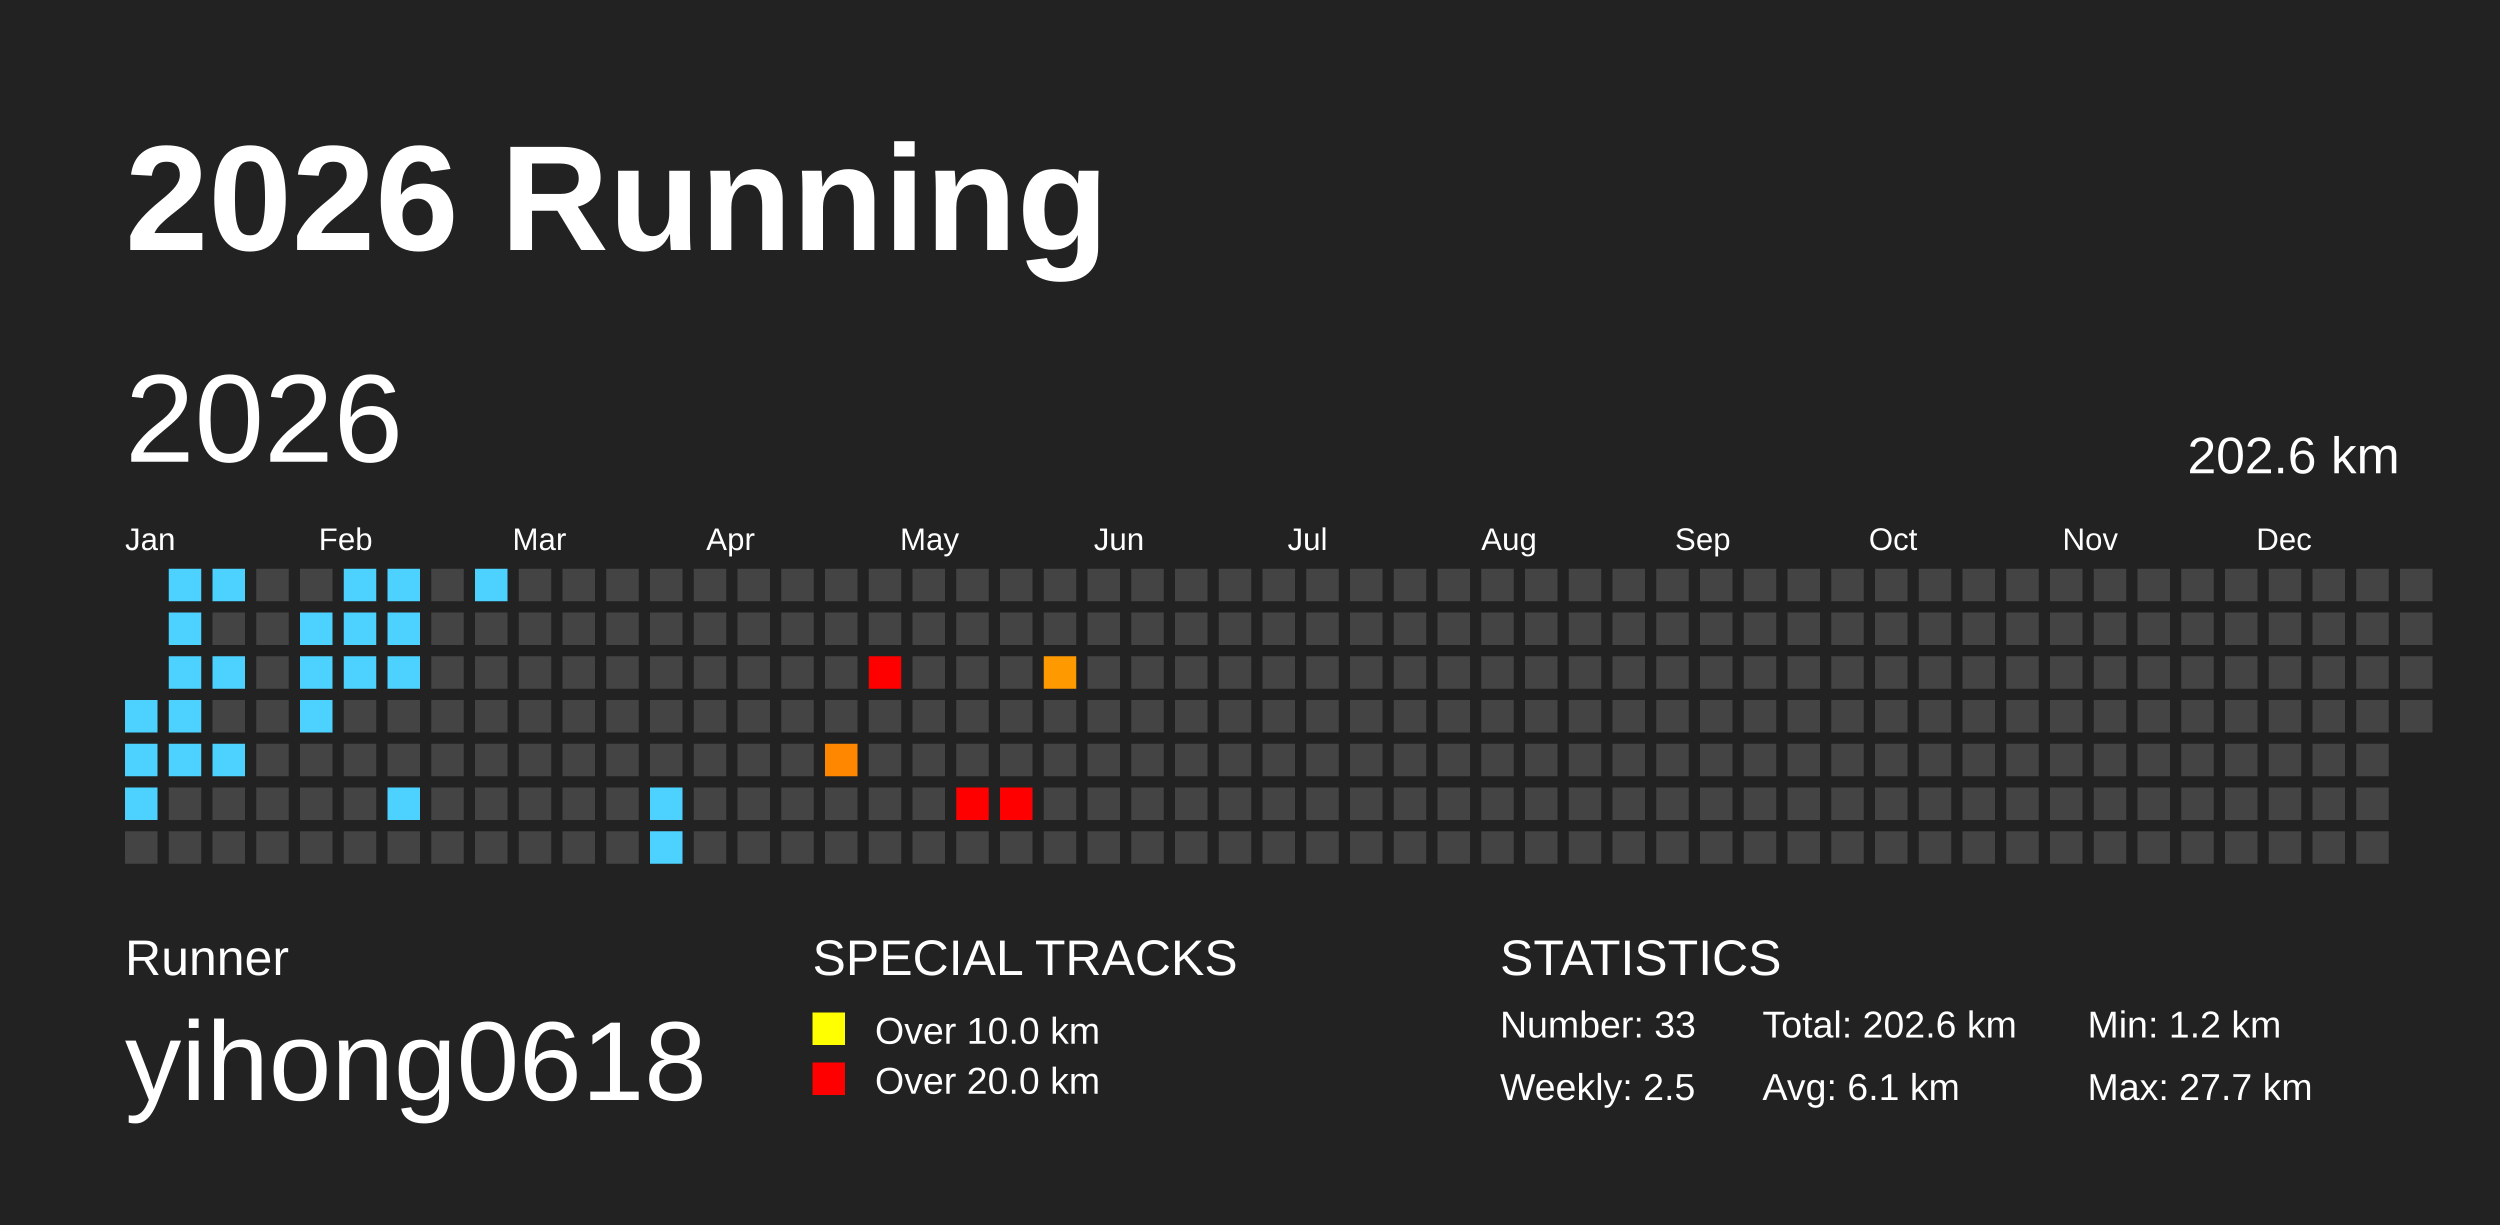
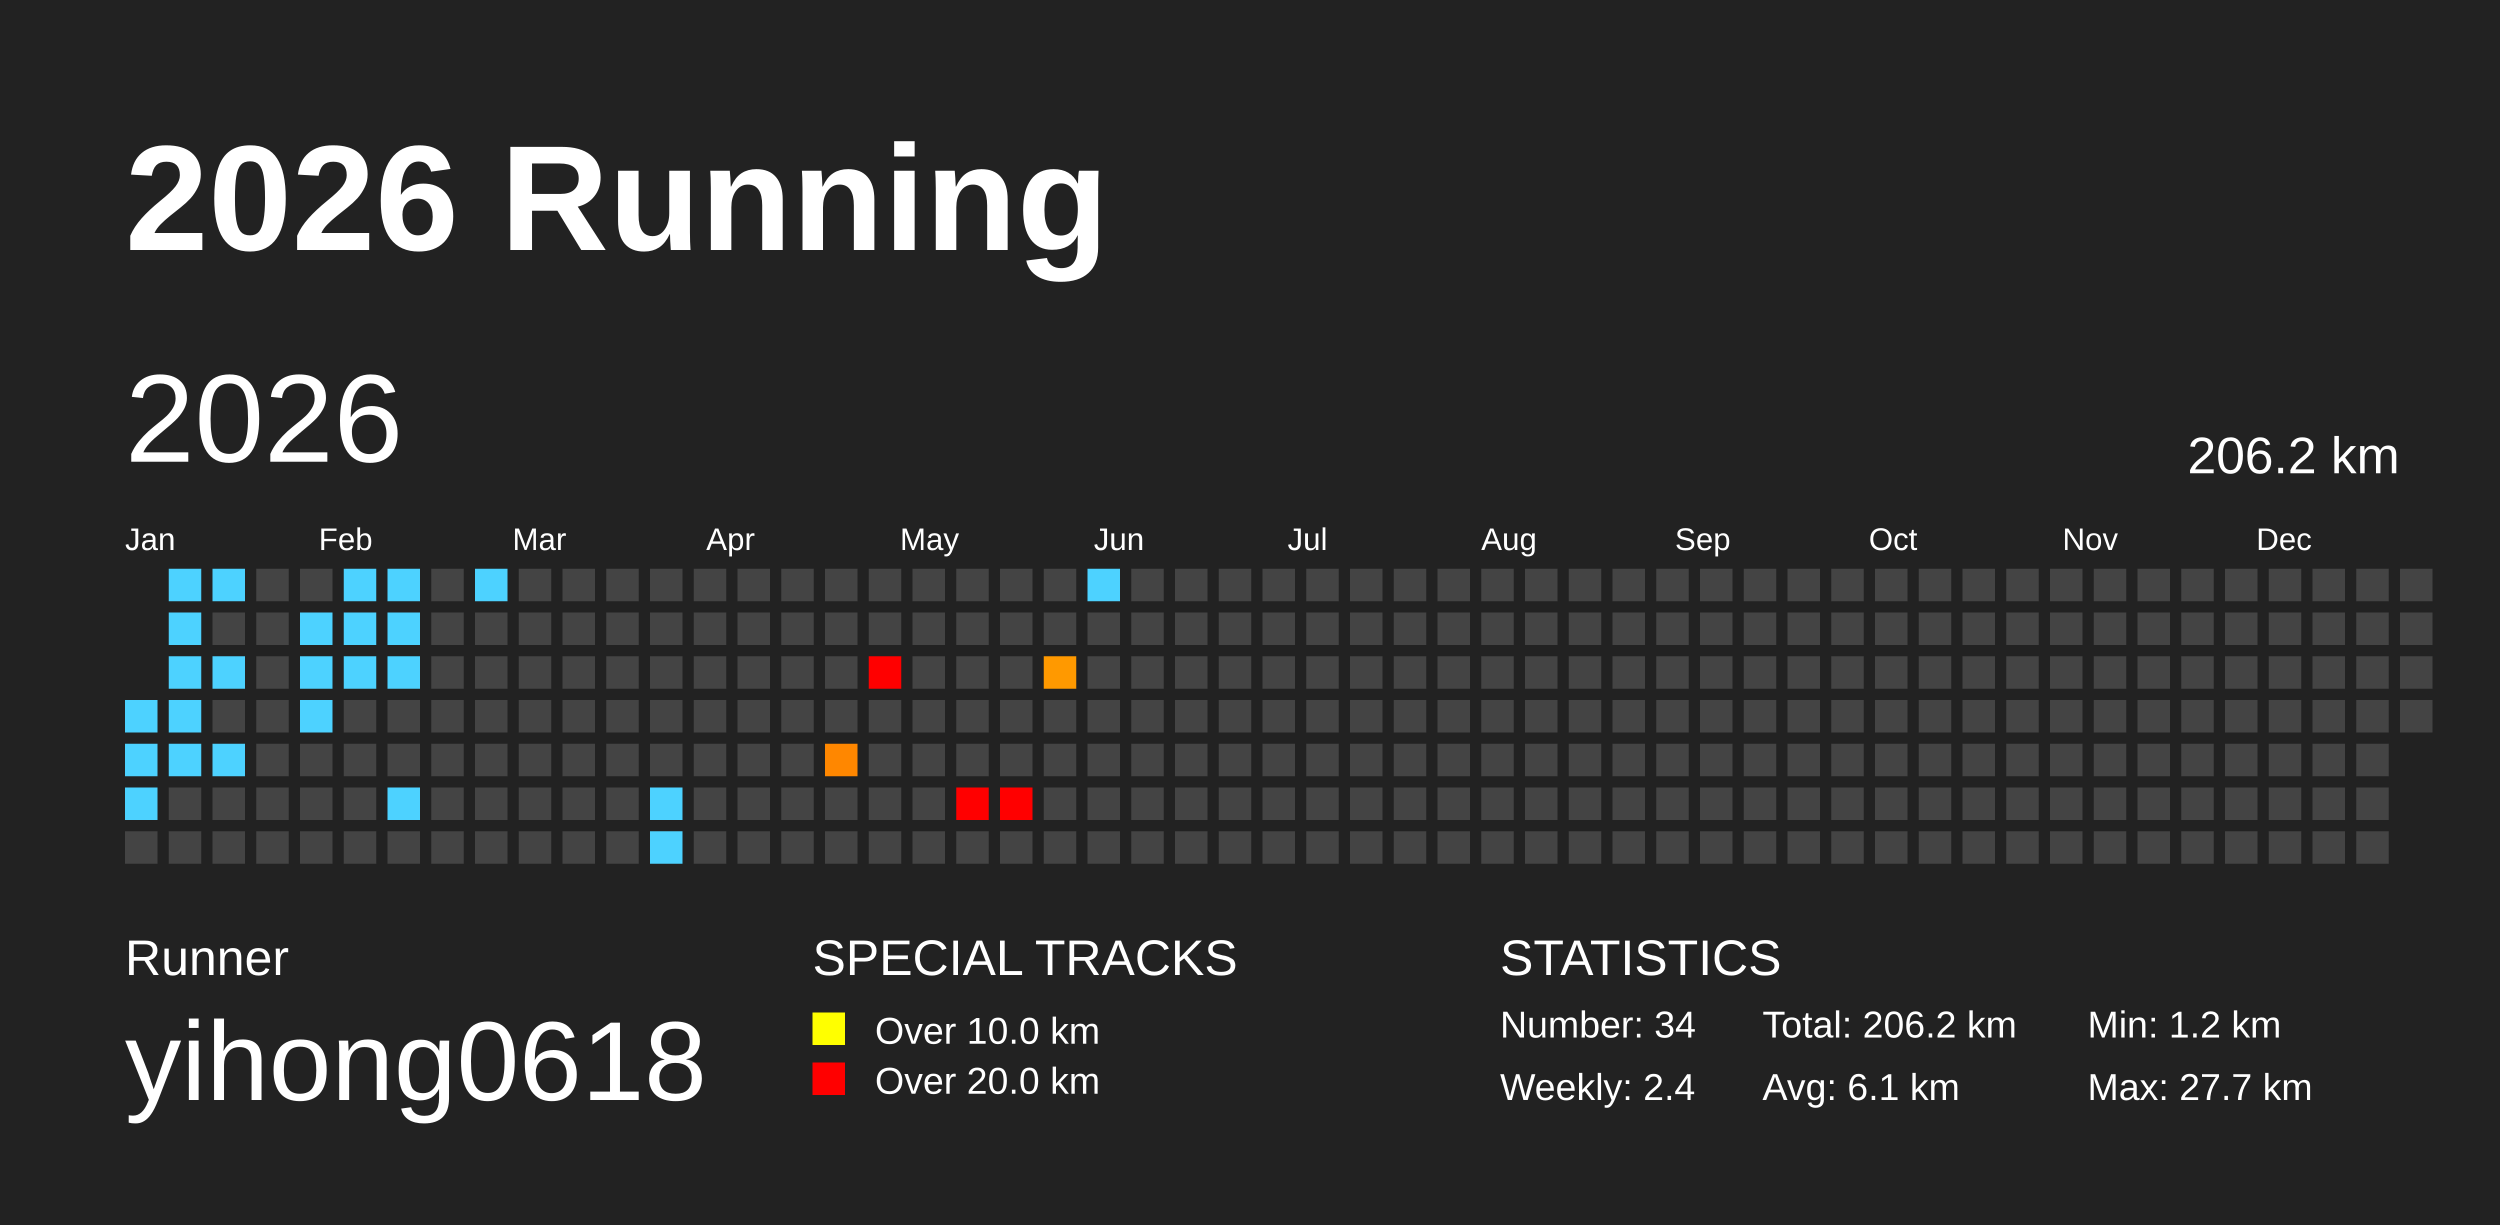
<svg xmlns="http://www.w3.org/2000/svg" baseProfile="full" height="98mm" version="1.1" viewBox="0,0,200,98" width="200mm">
  <defs />
  <rect fill="#222222" height="98" width="200" x="0" y="0" />
  <text fill="#FFFFFF" style="font-size:12px; font-family:Arial; font-weight:bold;" x="10" y="20">2026 Running</text>
  <text fill="#FFFFFF" style="font-size:4px; font-family:Arial" x="10" y="78">Runner</text>
  <text fill="#FFFFFF" style="font-size:9px; font-family:Arial" x="10" y="88">yihong0618</text>
  <text fill="#FFFFFF" style="font-size:4px; font-family:Arial" x="65" y="78">SPECIAL TRACKS</text>
  <rect fill="yellow" height="2.6" width="2.6" x="65" y="81" />
  <text fill="#FFFFFF" style="font-size:3px; font-family:Arial" x="70" y="83.5">Over 10.0 km</text>
  <rect fill="red" height="2.6" width="2.6" x="65" y="85" />
  <text fill="#FFFFFF" style="font-size:3px; font-family:Arial" x="70" y="87.5">Over 20.0 km</text>
  <text fill="#FFFFFF" style="font-size:4px; font-family:Arial" x="120" y="78">STATISTICS</text>
-   <text fill="#FFFFFF" style="font-size:3px; font-family:Arial" x="120" y="83">Number: 33</text>
-   <text fill="#FFFFFF" style="font-size:3px; font-family:Arial" x="120" y="88">Weekly: 2.5</text>
-   <text fill="#FFFFFF" style="font-size:3px; font-family:Arial" x="141" y="83">Total: 202.6 km</text>
+   <text fill="#FFFFFF" style="font-size:3px; font-family:Arial" x="120" y="83">Number: 34</text>
+   <text fill="#FFFFFF" style="font-size:3px; font-family:Arial" x="120" y="88">Weekly: 2.4</text>
+   <text fill="#FFFFFF" style="font-size:3px; font-family:Arial" x="141" y="83">Total: 206.2 km</text>
  <text fill="#FFFFFF" style="font-size:3px; font-family:Arial" x="141" y="88">Avg: 6.1 km</text>
  <text fill="#FFFFFF" style="font-size:3px; font-family:Arial" x="167" y="83">Min: 1.2 km</text>
  <text fill="#FFFFFF" style="font-size:3px; font-family:Arial" x="167" y="88">Max: 27.7 km</text>
  <text dominant-baseline="hanging" fill="#FFFFFF" style="font-size:10.0px; font-family:Arial;" x="10" y="30">2026</text>
-   <text dominant-baseline="hanging" fill="#FFFFFF" style="font-size:4.125px; font-family:Arial;" x="175" y="35">202.6 km</text>
+   <text dominant-baseline="hanging" fill="#FFFFFF" style="font-size:4.125px; font-family:Arial;" x="175" y="35">206.2 km</text>
  <text fill="#FFFFFF" style="font-size:2.5px; font-family:Arial" x="10.0" y="44">Jan</text>
  <text fill="#FFFFFF" style="font-size:2.5px; font-family:Arial" x="25.5" y="44">Feb</text>
  <text fill="#FFFFFF" style="font-size:2.5px; font-family:Arial" x="41.0" y="44">Mar</text>
  <text fill="#FFFFFF" style="font-size:2.5px; font-family:Arial" x="56.5" y="44">Apr</text>
  <text fill="#FFFFFF" style="font-size:2.5px; font-family:Arial" x="72.0" y="44">May</text>
  <text fill="#FFFFFF" style="font-size:2.5px; font-family:Arial" x="87.5" y="44">Jun</text>
  <text fill="#FFFFFF" style="font-size:2.5px; font-family:Arial" x="103.0" y="44">Jul</text>
  <text fill="#FFFFFF" style="font-size:2.5px; font-family:Arial" x="118.5" y="44">Aug</text>
  <text fill="#FFFFFF" style="font-size:2.5px; font-family:Arial" x="134.0" y="44">Sep</text>
  <text fill="#FFFFFF" style="font-size:2.5px; font-family:Arial" x="149.5" y="44">Oct</text>
  <text fill="#FFFFFF" style="font-size:2.5px; font-family:Arial" x="165.0" y="44">Nov</text>
  <text fill="#FFFFFF" style="font-size:2.5px; font-family:Arial" x="180.5" y="44">Dec</text>
  <rect fill="#4dd2ff" height="2.6" width="2.6" x="10.0" y="56.0" />
  <rect fill="#4dd2ff" height="2.6" width="2.6" x="10.0" y="59.5" />
  <rect fill="#4dd2ff" height="2.6" width="2.6" x="10.0" y="63.0" />
  <rect fill="#444444" height="2.6" width="2.6" x="10.0" y="66.5" />
  <rect fill="#4dd2ff" height="2.6" width="2.6" x="13.5" y="45.5" />
  <rect fill="#4dd2ff" height="2.6" width="2.6" x="13.5" y="49.0" />
  <rect fill="#4dd2ff" height="2.6" width="2.6" x="13.5" y="52.5" />
  <rect fill="#4dd2ff" height="2.6" width="2.6" x="13.5" y="56.0" />
  <rect fill="#4dd2ff" height="2.6" width="2.6" x="13.5" y="59.5" />
  <rect fill="#444444" height="2.6" width="2.6" x="13.5" y="63.0" />
  <rect fill="#444444" height="2.6" width="2.6" x="13.5" y="66.5" />
  <rect fill="#4dd2ff" height="2.6" width="2.6" x="17.0" y="45.5" />
  <rect fill="#444444" height="2.6" width="2.6" x="17.0" y="49.0" />
  <rect fill="#4dd2ff" height="2.6" width="2.6" x="17.0" y="52.5" />
  <rect fill="#444444" height="2.6" width="2.6" x="17.0" y="56.0" />
  <rect fill="#4dd2ff" height="2.6" width="2.6" x="17.0" y="59.5" />
  <rect fill="#444444" height="2.6" width="2.6" x="17.0" y="63.0" />
  <rect fill="#444444" height="2.6" width="2.6" x="17.0" y="66.5" />
  <rect fill="#444444" height="2.6" width="2.6" x="20.5" y="45.5" />
  <rect fill="#444444" height="2.6" width="2.6" x="20.5" y="49.0" />
  <rect fill="#444444" height="2.6" width="2.6" x="20.5" y="52.5" />
  <rect fill="#444444" height="2.6" width="2.6" x="20.5" y="56.0" />
  <rect fill="#444444" height="2.6" width="2.6" x="20.5" y="59.5" />
  <rect fill="#444444" height="2.6" width="2.6" x="20.5" y="63.0" />
  <rect fill="#444444" height="2.6" width="2.6" x="20.5" y="66.5" />
  <rect fill="#444444" height="2.6" width="2.6" x="24.0" y="45.5" />
  <rect fill="#4dd2ff" height="2.6" width="2.6" x="24.0" y="49.0" />
  <rect fill="#4dd2ff" height="2.6" width="2.6" x="24.0" y="52.5" />
  <rect fill="#4dd2ff" height="2.6" width="2.6" x="24.0" y="56.0" />
  <rect fill="#444444" height="2.6" width="2.6" x="24.0" y="59.5" />
  <rect fill="#444444" height="2.6" width="2.6" x="24.0" y="63.0" />
  <rect fill="#444444" height="2.6" width="2.6" x="24.0" y="66.5" />
  <rect fill="#4dd2ff" height="2.6" width="2.6" x="27.5" y="45.5" />
  <rect fill="#4dd2ff" height="2.6" width="2.6" x="27.5" y="49.0" />
  <rect fill="#4dd2ff" height="2.6" width="2.6" x="27.5" y="52.5" />
  <rect fill="#444444" height="2.6" width="2.6" x="27.5" y="56.0" />
  <rect fill="#444444" height="2.6" width="2.6" x="27.5" y="59.5" />
  <rect fill="#444444" height="2.6" width="2.6" x="27.5" y="63.0" />
  <rect fill="#444444" height="2.6" width="2.6" x="27.5" y="66.5" />
  <rect fill="#4dd2ff" height="2.6" width="2.6" x="31.0" y="45.5" />
  <rect fill="#4dd2ff" height="2.6" width="2.6" x="31.0" y="49.0" />
  <rect fill="#4dd2ff" height="2.6" width="2.6" x="31.0" y="52.5" />
  <rect fill="#444444" height="2.6" width="2.6" x="31.0" y="56.0" />
  <rect fill="#444444" height="2.6" width="2.6" x="31.0" y="59.5" />
  <rect fill="#4dd2ff" height="2.6" width="2.6" x="31.0" y="63.0" />
  <rect fill="#444444" height="2.6" width="2.6" x="31.0" y="66.5" />
  <rect fill="#444444" height="2.6" width="2.6" x="34.5" y="45.5" />
  <rect fill="#444444" height="2.6" width="2.6" x="34.5" y="49.0" />
  <rect fill="#444444" height="2.6" width="2.6" x="34.5" y="52.5" />
  <rect fill="#444444" height="2.6" width="2.6" x="34.5" y="56.0" />
  <rect fill="#444444" height="2.6" width="2.6" x="34.5" y="59.5" />
  <rect fill="#444444" height="2.6" width="2.6" x="34.5" y="63.0" />
  <rect fill="#444444" height="2.6" width="2.6" x="34.5" y="66.5" />
  <rect fill="#4dd2ff" height="2.6" width="2.6" x="38.0" y="45.5" />
  <rect fill="#444444" height="2.6" width="2.6" x="38.0" y="49.0" />
  <rect fill="#444444" height="2.6" width="2.6" x="38.0" y="52.5" />
  <rect fill="#444444" height="2.6" width="2.6" x="38.0" y="56.0" />
  <rect fill="#444444" height="2.6" width="2.6" x="38.0" y="59.5" />
  <rect fill="#444444" height="2.6" width="2.6" x="38.0" y="63.0" />
  <rect fill="#444444" height="2.6" width="2.6" x="38.0" y="66.5" />
  <rect fill="#444444" height="2.6" width="2.6" x="41.5" y="45.5" />
  <rect fill="#444444" height="2.6" width="2.6" x="41.5" y="49.0" />
  <rect fill="#444444" height="2.6" width="2.6" x="41.5" y="52.5" />
  <rect fill="#444444" height="2.6" width="2.6" x="41.5" y="56.0" />
  <rect fill="#444444" height="2.6" width="2.6" x="41.5" y="59.5" />
  <rect fill="#444444" height="2.6" width="2.6" x="41.5" y="63.0" />
  <rect fill="#444444" height="2.6" width="2.6" x="41.5" y="66.5" />
  <rect fill="#444444" height="2.6" width="2.6" x="45.0" y="45.5" />
  <rect fill="#444444" height="2.6" width="2.6" x="45.0" y="49.0" />
  <rect fill="#444444" height="2.6" width="2.6" x="45.0" y="52.5" />
  <rect fill="#444444" height="2.6" width="2.6" x="45.0" y="56.0" />
  <rect fill="#444444" height="2.6" width="2.6" x="45.0" y="59.5" />
  <rect fill="#444444" height="2.6" width="2.6" x="45.0" y="63.0" />
  <rect fill="#444444" height="2.6" width="2.6" x="45.0" y="66.5" />
  <rect fill="#444444" height="2.6" width="2.6" x="48.5" y="45.5" />
  <rect fill="#444444" height="2.6" width="2.6" x="48.5" y="49.0" />
  <rect fill="#444444" height="2.6" width="2.6" x="48.5" y="52.5" />
  <rect fill="#444444" height="2.6" width="2.6" x="48.5" y="56.0" />
  <rect fill="#444444" height="2.6" width="2.6" x="48.5" y="59.5" />
  <rect fill="#444444" height="2.6" width="2.6" x="48.5" y="63.0" />
  <rect fill="#444444" height="2.6" width="2.6" x="48.5" y="66.5" />
  <rect fill="#444444" height="2.6" width="2.6" x="52.0" y="45.5" />
  <rect fill="#444444" height="2.6" width="2.6" x="52.0" y="49.0" />
  <rect fill="#444444" height="2.6" width="2.6" x="52.0" y="52.5" />
  <rect fill="#444444" height="2.6" width="2.6" x="52.0" y="56.0" />
  <rect fill="#444444" height="2.6" width="2.6" x="52.0" y="59.5" />
  <rect fill="#4dd2ff" height="2.6" width="2.6" x="52.0" y="63.0" />
  <rect fill="#4dd2ff" height="2.6" width="2.6" x="52.0" y="66.5" />
  <rect fill="#444444" height="2.6" width="2.6" x="55.5" y="45.5" />
  <rect fill="#444444" height="2.6" width="2.6" x="55.5" y="49.0" />
  <rect fill="#444444" height="2.6" width="2.6" x="55.5" y="52.5" />
  <rect fill="#444444" height="2.6" width="2.6" x="55.5" y="56.0" />
  <rect fill="#444444" height="2.6" width="2.6" x="55.5" y="59.5" />
  <rect fill="#444444" height="2.6" width="2.6" x="55.5" y="63.0" />
  <rect fill="#444444" height="2.6" width="2.6" x="55.5" y="66.5" />
  <rect fill="#444444" height="2.6" width="2.6" x="59.0" y="45.5" />
  <rect fill="#444444" height="2.6" width="2.6" x="59.0" y="49.0" />
  <rect fill="#444444" height="2.6" width="2.6" x="59.0" y="52.5" />
  <rect fill="#444444" height="2.6" width="2.6" x="59.0" y="56.0" />
  <rect fill="#444444" height="2.6" width="2.6" x="59.0" y="59.5" />
  <rect fill="#444444" height="2.6" width="2.6" x="59.0" y="63.0" />
  <rect fill="#444444" height="2.6" width="2.6" x="59.0" y="66.5" />
  <rect fill="#444444" height="2.6" width="2.6" x="62.5" y="45.5" />
  <rect fill="#444444" height="2.6" width="2.6" x="62.5" y="49.0" />
  <rect fill="#444444" height="2.6" width="2.6" x="62.5" y="52.5" />
  <rect fill="#444444" height="2.6" width="2.6" x="62.5" y="56.0" />
  <rect fill="#444444" height="2.6" width="2.6" x="62.5" y="59.5" />
  <rect fill="#444444" height="2.6" width="2.6" x="62.5" y="63.0" />
  <rect fill="#444444" height="2.6" width="2.6" x="62.5" y="66.5" />
  <rect fill="#444444" height="2.6" width="2.6" x="66.0" y="45.5" />
  <rect fill="#444444" height="2.6" width="2.6" x="66.0" y="49.0" />
  <rect fill="#444444" height="2.6" width="2.6" x="66.0" y="52.5" />
  <rect fill="#444444" height="2.6" width="2.6" x="66.0" y="56.0" />
  <rect fill="#ff8700" height="2.6" width="2.6" x="66.0" y="59.5" />
  <rect fill="#444444" height="2.6" width="2.6" x="66.0" y="63.0" />
  <rect fill="#444444" height="2.6" width="2.6" x="66.0" y="66.5" />
  <rect fill="#444444" height="2.6" width="2.6" x="69.5" y="45.5" />
  <rect fill="#444444" height="2.6" width="2.6" x="69.5" y="49.0" />
  <rect fill="red" height="2.6" width="2.6" x="69.5" y="52.5" />
  <rect fill="#444444" height="2.6" width="2.6" x="69.5" y="56.0" />
  <rect fill="#444444" height="2.6" width="2.6" x="69.5" y="59.5" />
  <rect fill="#444444" height="2.6" width="2.6" x="69.5" y="63.0" />
  <rect fill="#444444" height="2.6" width="2.6" x="69.5" y="66.5" />
  <rect fill="#444444" height="2.6" width="2.6" x="73.0" y="45.5" />
  <rect fill="#444444" height="2.6" width="2.6" x="73.0" y="49.0" />
  <rect fill="#444444" height="2.6" width="2.6" x="73.0" y="52.5" />
  <rect fill="#444444" height="2.6" width="2.6" x="73.0" y="56.0" />
  <rect fill="#444444" height="2.6" width="2.6" x="73.0" y="59.5" />
  <rect fill="#444444" height="2.6" width="2.6" x="73.0" y="63.0" />
  <rect fill="#444444" height="2.6" width="2.6" x="73.0" y="66.5" />
  <rect fill="#444444" height="2.6" width="2.6" x="76.5" y="45.5" />
  <rect fill="#444444" height="2.6" width="2.6" x="76.5" y="49.0" />
  <rect fill="#444444" height="2.6" width="2.6" x="76.5" y="52.5" />
  <rect fill="#444444" height="2.6" width="2.6" x="76.5" y="56.0" />
  <rect fill="#444444" height="2.6" width="2.6" x="76.5" y="59.5" />
  <rect fill="red" height="2.6" width="2.6" x="76.5" y="63.0" />
  <rect fill="#444444" height="2.6" width="2.6" x="76.5" y="66.5" />
  <rect fill="#444444" height="2.6" width="2.6" x="80.0" y="45.5" />
  <rect fill="#444444" height="2.6" width="2.6" x="80.0" y="49.0" />
  <rect fill="#444444" height="2.6" width="2.6" x="80.0" y="52.5" />
  <rect fill="#444444" height="2.6" width="2.6" x="80.0" y="56.0" />
  <rect fill="#444444" height="2.6" width="2.6" x="80.0" y="59.5" />
  <rect fill="red" height="2.6" width="2.6" x="80.0" y="63.0" />
  <rect fill="#444444" height="2.6" width="2.6" x="80.0" y="66.5" />
  <rect fill="#444444" height="2.6" width="2.6" x="83.5" y="45.5" />
  <rect fill="#444444" height="2.6" width="2.6" x="83.5" y="49.0" />
  <rect fill="#ff9900" height="2.6" width="2.6" x="83.5" y="52.5" />
  <rect fill="#444444" height="2.6" width="2.6" x="83.5" y="56.0" />
  <rect fill="#444444" height="2.6" width="2.6" x="83.5" y="59.5" />
  <rect fill="#444444" height="2.6" width="2.6" x="83.5" y="63.0" />
  <rect fill="#444444" height="2.6" width="2.6" x="83.5" y="66.5" />
-   <rect fill="#444444" height="2.6" width="2.6" x="87.0" y="45.5" />
+   <rect fill="#4dd2ff" height="2.6" width="2.6" x="87.0" y="45.5" />
  <rect fill="#444444" height="2.6" width="2.6" x="87.0" y="49.0" />
  <rect fill="#444444" height="2.6" width="2.6" x="87.0" y="52.5" />
  <rect fill="#444444" height="2.6" width="2.6" x="87.0" y="56.0" />
  <rect fill="#444444" height="2.6" width="2.6" x="87.0" y="59.5" />
  <rect fill="#444444" height="2.6" width="2.6" x="87.0" y="63.0" />
  <rect fill="#444444" height="2.6" width="2.6" x="87.0" y="66.5" />
  <rect fill="#444444" height="2.6" width="2.6" x="90.5" y="45.5" />
  <rect fill="#444444" height="2.6" width="2.6" x="90.5" y="49.0" />
  <rect fill="#444444" height="2.6" width="2.6" x="90.5" y="52.5" />
  <rect fill="#444444" height="2.6" width="2.6" x="90.5" y="56.0" />
  <rect fill="#444444" height="2.6" width="2.6" x="90.5" y="59.5" />
  <rect fill="#444444" height="2.6" width="2.6" x="90.5" y="63.0" />
  <rect fill="#444444" height="2.6" width="2.6" x="90.5" y="66.5" />
  <rect fill="#444444" height="2.6" width="2.6" x="94.0" y="45.5" />
  <rect fill="#444444" height="2.6" width="2.6" x="94.0" y="49.0" />
  <rect fill="#444444" height="2.6" width="2.6" x="94.0" y="52.5" />
  <rect fill="#444444" height="2.6" width="2.6" x="94.0" y="56.0" />
  <rect fill="#444444" height="2.6" width="2.6" x="94.0" y="59.5" />
  <rect fill="#444444" height="2.6" width="2.6" x="94.0" y="63.0" />
  <rect fill="#444444" height="2.6" width="2.6" x="94.0" y="66.5" />
  <rect fill="#444444" height="2.6" width="2.6" x="97.5" y="45.5" />
  <rect fill="#444444" height="2.6" width="2.6" x="97.5" y="49.0" />
  <rect fill="#444444" height="2.6" width="2.6" x="97.5" y="52.5" />
  <rect fill="#444444" height="2.6" width="2.6" x="97.5" y="56.0" />
  <rect fill="#444444" height="2.6" width="2.6" x="97.5" y="59.5" />
  <rect fill="#444444" height="2.6" width="2.6" x="97.5" y="63.0" />
  <rect fill="#444444" height="2.6" width="2.6" x="97.5" y="66.5" />
  <rect fill="#444444" height="2.6" width="2.6" x="101.0" y="45.5" />
  <rect fill="#444444" height="2.6" width="2.6" x="101.0" y="49.0" />
  <rect fill="#444444" height="2.6" width="2.6" x="101.0" y="52.5" />
  <rect fill="#444444" height="2.6" width="2.6" x="101.0" y="56.0" />
  <rect fill="#444444" height="2.6" width="2.6" x="101.0" y="59.5" />
  <rect fill="#444444" height="2.6" width="2.6" x="101.0" y="63.0" />
  <rect fill="#444444" height="2.6" width="2.6" x="101.0" y="66.5" />
  <rect fill="#444444" height="2.6" width="2.6" x="104.5" y="45.5" />
  <rect fill="#444444" height="2.6" width="2.6" x="104.5" y="49.0" />
  <rect fill="#444444" height="2.6" width="2.6" x="104.5" y="52.5" />
  <rect fill="#444444" height="2.6" width="2.6" x="104.5" y="56.0" />
  <rect fill="#444444" height="2.6" width="2.6" x="104.5" y="59.5" />
  <rect fill="#444444" height="2.6" width="2.6" x="104.5" y="63.0" />
  <rect fill="#444444" height="2.6" width="2.6" x="104.5" y="66.5" />
  <rect fill="#444444" height="2.6" width="2.6" x="108.0" y="45.5" />
  <rect fill="#444444" height="2.6" width="2.6" x="108.0" y="49.0" />
  <rect fill="#444444" height="2.6" width="2.6" x="108.0" y="52.5" />
  <rect fill="#444444" height="2.6" width="2.6" x="108.0" y="56.0" />
  <rect fill="#444444" height="2.6" width="2.6" x="108.0" y="59.5" />
  <rect fill="#444444" height="2.6" width="2.6" x="108.0" y="63.0" />
  <rect fill="#444444" height="2.6" width="2.6" x="108.0" y="66.5" />
  <rect fill="#444444" height="2.6" width="2.6" x="111.5" y="45.5" />
  <rect fill="#444444" height="2.6" width="2.6" x="111.5" y="49.0" />
  <rect fill="#444444" height="2.6" width="2.6" x="111.5" y="52.5" />
  <rect fill="#444444" height="2.6" width="2.6" x="111.5" y="56.0" />
  <rect fill="#444444" height="2.6" width="2.6" x="111.5" y="59.5" />
  <rect fill="#444444" height="2.6" width="2.6" x="111.5" y="63.0" />
  <rect fill="#444444" height="2.6" width="2.6" x="111.5" y="66.5" />
  <rect fill="#444444" height="2.6" width="2.6" x="115.0" y="45.5" />
  <rect fill="#444444" height="2.6" width="2.6" x="115.0" y="49.0" />
  <rect fill="#444444" height="2.6" width="2.6" x="115.0" y="52.5" />
  <rect fill="#444444" height="2.6" width="2.6" x="115.0" y="56.0" />
  <rect fill="#444444" height="2.6" width="2.6" x="115.0" y="59.5" />
  <rect fill="#444444" height="2.6" width="2.6" x="115.0" y="63.0" />
  <rect fill="#444444" height="2.6" width="2.6" x="115.0" y="66.5" />
  <rect fill="#444444" height="2.6" width="2.6" x="118.5" y="45.5" />
  <rect fill="#444444" height="2.6" width="2.6" x="118.5" y="49.0" />
  <rect fill="#444444" height="2.6" width="2.6" x="118.5" y="52.5" />
  <rect fill="#444444" height="2.6" width="2.6" x="118.5" y="56.0" />
  <rect fill="#444444" height="2.6" width="2.6" x="118.5" y="59.5" />
  <rect fill="#444444" height="2.6" width="2.6" x="118.5" y="63.0" />
  <rect fill="#444444" height="2.6" width="2.6" x="118.5" y="66.5" />
  <rect fill="#444444" height="2.6" width="2.6" x="122.0" y="45.5" />
  <rect fill="#444444" height="2.6" width="2.6" x="122.0" y="49.0" />
  <rect fill="#444444" height="2.6" width="2.6" x="122.0" y="52.5" />
  <rect fill="#444444" height="2.6" width="2.6" x="122.0" y="56.0" />
  <rect fill="#444444" height="2.6" width="2.6" x="122.0" y="59.5" />
  <rect fill="#444444" height="2.6" width="2.6" x="122.0" y="63.0" />
  <rect fill="#444444" height="2.6" width="2.6" x="122.0" y="66.5" />
  <rect fill="#444444" height="2.6" width="2.6" x="125.5" y="45.5" />
  <rect fill="#444444" height="2.6" width="2.6" x="125.5" y="49.0" />
  <rect fill="#444444" height="2.6" width="2.6" x="125.5" y="52.5" />
  <rect fill="#444444" height="2.6" width="2.6" x="125.5" y="56.0" />
  <rect fill="#444444" height="2.6" width="2.6" x="125.5" y="59.5" />
  <rect fill="#444444" height="2.6" width="2.6" x="125.5" y="63.0" />
  <rect fill="#444444" height="2.6" width="2.6" x="125.5" y="66.5" />
  <rect fill="#444444" height="2.6" width="2.6" x="129.0" y="45.5" />
  <rect fill="#444444" height="2.6" width="2.6" x="129.0" y="49.0" />
  <rect fill="#444444" height="2.6" width="2.6" x="129.0" y="52.5" />
  <rect fill="#444444" height="2.6" width="2.6" x="129.0" y="56.0" />
  <rect fill="#444444" height="2.6" width="2.6" x="129.0" y="59.5" />
  <rect fill="#444444" height="2.6" width="2.6" x="129.0" y="63.0" />
  <rect fill="#444444" height="2.6" width="2.6" x="129.0" y="66.5" />
  <rect fill="#444444" height="2.6" width="2.6" x="132.5" y="45.5" />
  <rect fill="#444444" height="2.6" width="2.6" x="132.5" y="49.0" />
  <rect fill="#444444" height="2.6" width="2.6" x="132.5" y="52.5" />
  <rect fill="#444444" height="2.6" width="2.6" x="132.5" y="56.0" />
  <rect fill="#444444" height="2.6" width="2.6" x="132.5" y="59.5" />
  <rect fill="#444444" height="2.6" width="2.6" x="132.5" y="63.0" />
  <rect fill="#444444" height="2.6" width="2.6" x="132.5" y="66.5" />
  <rect fill="#444444" height="2.6" width="2.6" x="136.0" y="45.5" />
  <rect fill="#444444" height="2.6" width="2.6" x="136.0" y="49.0" />
  <rect fill="#444444" height="2.6" width="2.6" x="136.0" y="52.5" />
  <rect fill="#444444" height="2.6" width="2.6" x="136.0" y="56.0" />
  <rect fill="#444444" height="2.6" width="2.6" x="136.0" y="59.5" />
  <rect fill="#444444" height="2.6" width="2.6" x="136.0" y="63.0" />
  <rect fill="#444444" height="2.6" width="2.6" x="136.0" y="66.5" />
  <rect fill="#444444" height="2.6" width="2.6" x="139.5" y="45.5" />
  <rect fill="#444444" height="2.6" width="2.6" x="139.5" y="49.0" />
  <rect fill="#444444" height="2.6" width="2.6" x="139.5" y="52.5" />
  <rect fill="#444444" height="2.6" width="2.6" x="139.5" y="56.0" />
  <rect fill="#444444" height="2.6" width="2.6" x="139.5" y="59.5" />
  <rect fill="#444444" height="2.6" width="2.6" x="139.5" y="63.0" />
  <rect fill="#444444" height="2.6" width="2.6" x="139.5" y="66.5" />
  <rect fill="#444444" height="2.6" width="2.6" x="143.0" y="45.5" />
  <rect fill="#444444" height="2.6" width="2.6" x="143.0" y="49.0" />
  <rect fill="#444444" height="2.6" width="2.6" x="143.0" y="52.5" />
  <rect fill="#444444" height="2.6" width="2.6" x="143.0" y="56.0" />
  <rect fill="#444444" height="2.6" width="2.6" x="143.0" y="59.5" />
  <rect fill="#444444" height="2.6" width="2.6" x="143.0" y="63.0" />
  <rect fill="#444444" height="2.6" width="2.6" x="143.0" y="66.5" />
  <rect fill="#444444" height="2.6" width="2.6" x="146.5" y="45.5" />
  <rect fill="#444444" height="2.6" width="2.6" x="146.5" y="49.0" />
  <rect fill="#444444" height="2.6" width="2.6" x="146.5" y="52.5" />
  <rect fill="#444444" height="2.6" width="2.6" x="146.5" y="56.0" />
  <rect fill="#444444" height="2.6" width="2.6" x="146.5" y="59.5" />
  <rect fill="#444444" height="2.6" width="2.6" x="146.5" y="63.0" />
  <rect fill="#444444" height="2.6" width="2.6" x="146.5" y="66.5" />
  <rect fill="#444444" height="2.6" width="2.6" x="150.0" y="45.5" />
  <rect fill="#444444" height="2.6" width="2.6" x="150.0" y="49.0" />
  <rect fill="#444444" height="2.6" width="2.6" x="150.0" y="52.5" />
  <rect fill="#444444" height="2.6" width="2.6" x="150.0" y="56.0" />
  <rect fill="#444444" height="2.6" width="2.6" x="150.0" y="59.5" />
  <rect fill="#444444" height="2.6" width="2.6" x="150.0" y="63.0" />
  <rect fill="#444444" height="2.6" width="2.6" x="150.0" y="66.5" />
  <rect fill="#444444" height="2.6" width="2.6" x="153.5" y="45.5" />
  <rect fill="#444444" height="2.6" width="2.6" x="153.5" y="49.0" />
  <rect fill="#444444" height="2.6" width="2.6" x="153.5" y="52.5" />
  <rect fill="#444444" height="2.6" width="2.6" x="153.5" y="56.0" />
  <rect fill="#444444" height="2.6" width="2.6" x="153.5" y="59.5" />
  <rect fill="#444444" height="2.6" width="2.6" x="153.5" y="63.0" />
  <rect fill="#444444" height="2.6" width="2.6" x="153.5" y="66.5" />
  <rect fill="#444444" height="2.6" width="2.6" x="157.0" y="45.5" />
  <rect fill="#444444" height="2.6" width="2.6" x="157.0" y="49.0" />
  <rect fill="#444444" height="2.6" width="2.6" x="157.0" y="52.5" />
  <rect fill="#444444" height="2.6" width="2.6" x="157.0" y="56.0" />
  <rect fill="#444444" height="2.6" width="2.6" x="157.0" y="59.5" />
  <rect fill="#444444" height="2.6" width="2.6" x="157.0" y="63.0" />
  <rect fill="#444444" height="2.6" width="2.6" x="157.0" y="66.5" />
  <rect fill="#444444" height="2.6" width="2.6" x="160.5" y="45.5" />
  <rect fill="#444444" height="2.6" width="2.6" x="160.5" y="49.0" />
  <rect fill="#444444" height="2.6" width="2.6" x="160.5" y="52.5" />
  <rect fill="#444444" height="2.6" width="2.6" x="160.5" y="56.0" />
  <rect fill="#444444" height="2.6" width="2.6" x="160.5" y="59.5" />
  <rect fill="#444444" height="2.6" width="2.6" x="160.5" y="63.0" />
  <rect fill="#444444" height="2.6" width="2.6" x="160.5" y="66.5" />
  <rect fill="#444444" height="2.6" width="2.6" x="164.0" y="45.5" />
  <rect fill="#444444" height="2.6" width="2.6" x="164.0" y="49.0" />
  <rect fill="#444444" height="2.6" width="2.6" x="164.0" y="52.5" />
  <rect fill="#444444" height="2.6" width="2.6" x="164.0" y="56.0" />
  <rect fill="#444444" height="2.6" width="2.6" x="164.0" y="59.5" />
  <rect fill="#444444" height="2.6" width="2.6" x="164.0" y="63.0" />
  <rect fill="#444444" height="2.6" width="2.6" x="164.0" y="66.5" />
  <rect fill="#444444" height="2.6" width="2.6" x="167.5" y="45.5" />
  <rect fill="#444444" height="2.6" width="2.6" x="167.5" y="49.0" />
  <rect fill="#444444" height="2.6" width="2.6" x="167.5" y="52.5" />
  <rect fill="#444444" height="2.6" width="2.6" x="167.5" y="56.0" />
  <rect fill="#444444" height="2.6" width="2.6" x="167.5" y="59.5" />
  <rect fill="#444444" height="2.6" width="2.6" x="167.5" y="63.0" />
  <rect fill="#444444" height="2.6" width="2.6" x="167.5" y="66.5" />
  <rect fill="#444444" height="2.6" width="2.6" x="171.0" y="45.5" />
  <rect fill="#444444" height="2.6" width="2.6" x="171.0" y="49.0" />
  <rect fill="#444444" height="2.6" width="2.6" x="171.0" y="52.5" />
  <rect fill="#444444" height="2.6" width="2.6" x="171.0" y="56.0" />
  <rect fill="#444444" height="2.6" width="2.6" x="171.0" y="59.5" />
  <rect fill="#444444" height="2.6" width="2.6" x="171.0" y="63.0" />
  <rect fill="#444444" height="2.6" width="2.6" x="171.0" y="66.5" />
  <rect fill="#444444" height="2.6" width="2.6" x="174.5" y="45.5" />
  <rect fill="#444444" height="2.6" width="2.6" x="174.5" y="49.0" />
  <rect fill="#444444" height="2.6" width="2.6" x="174.5" y="52.5" />
  <rect fill="#444444" height="2.6" width="2.6" x="174.5" y="56.0" />
  <rect fill="#444444" height="2.6" width="2.6" x="174.5" y="59.5" />
  <rect fill="#444444" height="2.6" width="2.6" x="174.5" y="63.0" />
  <rect fill="#444444" height="2.6" width="2.6" x="174.5" y="66.5" />
  <rect fill="#444444" height="2.6" width="2.6" x="178.0" y="45.5" />
  <rect fill="#444444" height="2.6" width="2.6" x="178.0" y="49.0" />
  <rect fill="#444444" height="2.6" width="2.6" x="178.0" y="52.5" />
  <rect fill="#444444" height="2.6" width="2.6" x="178.0" y="56.0" />
  <rect fill="#444444" height="2.6" width="2.6" x="178.0" y="59.5" />
  <rect fill="#444444" height="2.6" width="2.6" x="178.0" y="63.0" />
  <rect fill="#444444" height="2.6" width="2.6" x="178.0" y="66.5" />
  <rect fill="#444444" height="2.6" width="2.6" x="181.5" y="45.5" />
  <rect fill="#444444" height="2.6" width="2.6" x="181.5" y="49.0" />
  <rect fill="#444444" height="2.6" width="2.6" x="181.5" y="52.5" />
  <rect fill="#444444" height="2.6" width="2.6" x="181.5" y="56.0" />
  <rect fill="#444444" height="2.6" width="2.6" x="181.5" y="59.5" />
  <rect fill="#444444" height="2.6" width="2.6" x="181.5" y="63.0" />
  <rect fill="#444444" height="2.6" width="2.6" x="181.5" y="66.5" />
  <rect fill="#444444" height="2.6" width="2.6" x="185.0" y="45.5" />
  <rect fill="#444444" height="2.6" width="2.6" x="185.0" y="49.0" />
  <rect fill="#444444" height="2.6" width="2.6" x="185.0" y="52.5" />
  <rect fill="#444444" height="2.6" width="2.6" x="185.0" y="56.0" />
  <rect fill="#444444" height="2.6" width="2.6" x="185.0" y="59.5" />
  <rect fill="#444444" height="2.6" width="2.6" x="185.0" y="63.0" />
  <rect fill="#444444" height="2.6" width="2.6" x="185.0" y="66.5" />
  <rect fill="#444444" height="2.6" width="2.6" x="188.5" y="45.5" />
  <rect fill="#444444" height="2.6" width="2.6" x="188.5" y="49.0" />
  <rect fill="#444444" height="2.6" width="2.6" x="188.5" y="52.5" />
  <rect fill="#444444" height="2.6" width="2.6" x="188.5" y="56.0" />
  <rect fill="#444444" height="2.6" width="2.6" x="188.5" y="59.5" />
  <rect fill="#444444" height="2.6" width="2.6" x="188.5" y="63.0" />
  <rect fill="#444444" height="2.6" width="2.6" x="188.5" y="66.5" />
  <rect fill="#444444" height="2.6" width="2.6" x="192.0" y="45.5" />
  <rect fill="#444444" height="2.6" width="2.6" x="192.0" y="49.0" />
  <rect fill="#444444" height="2.6" width="2.6" x="192.0" y="52.5" />
  <rect fill="#444444" height="2.6" width="2.6" x="192.0" y="56.0" />
</svg>
